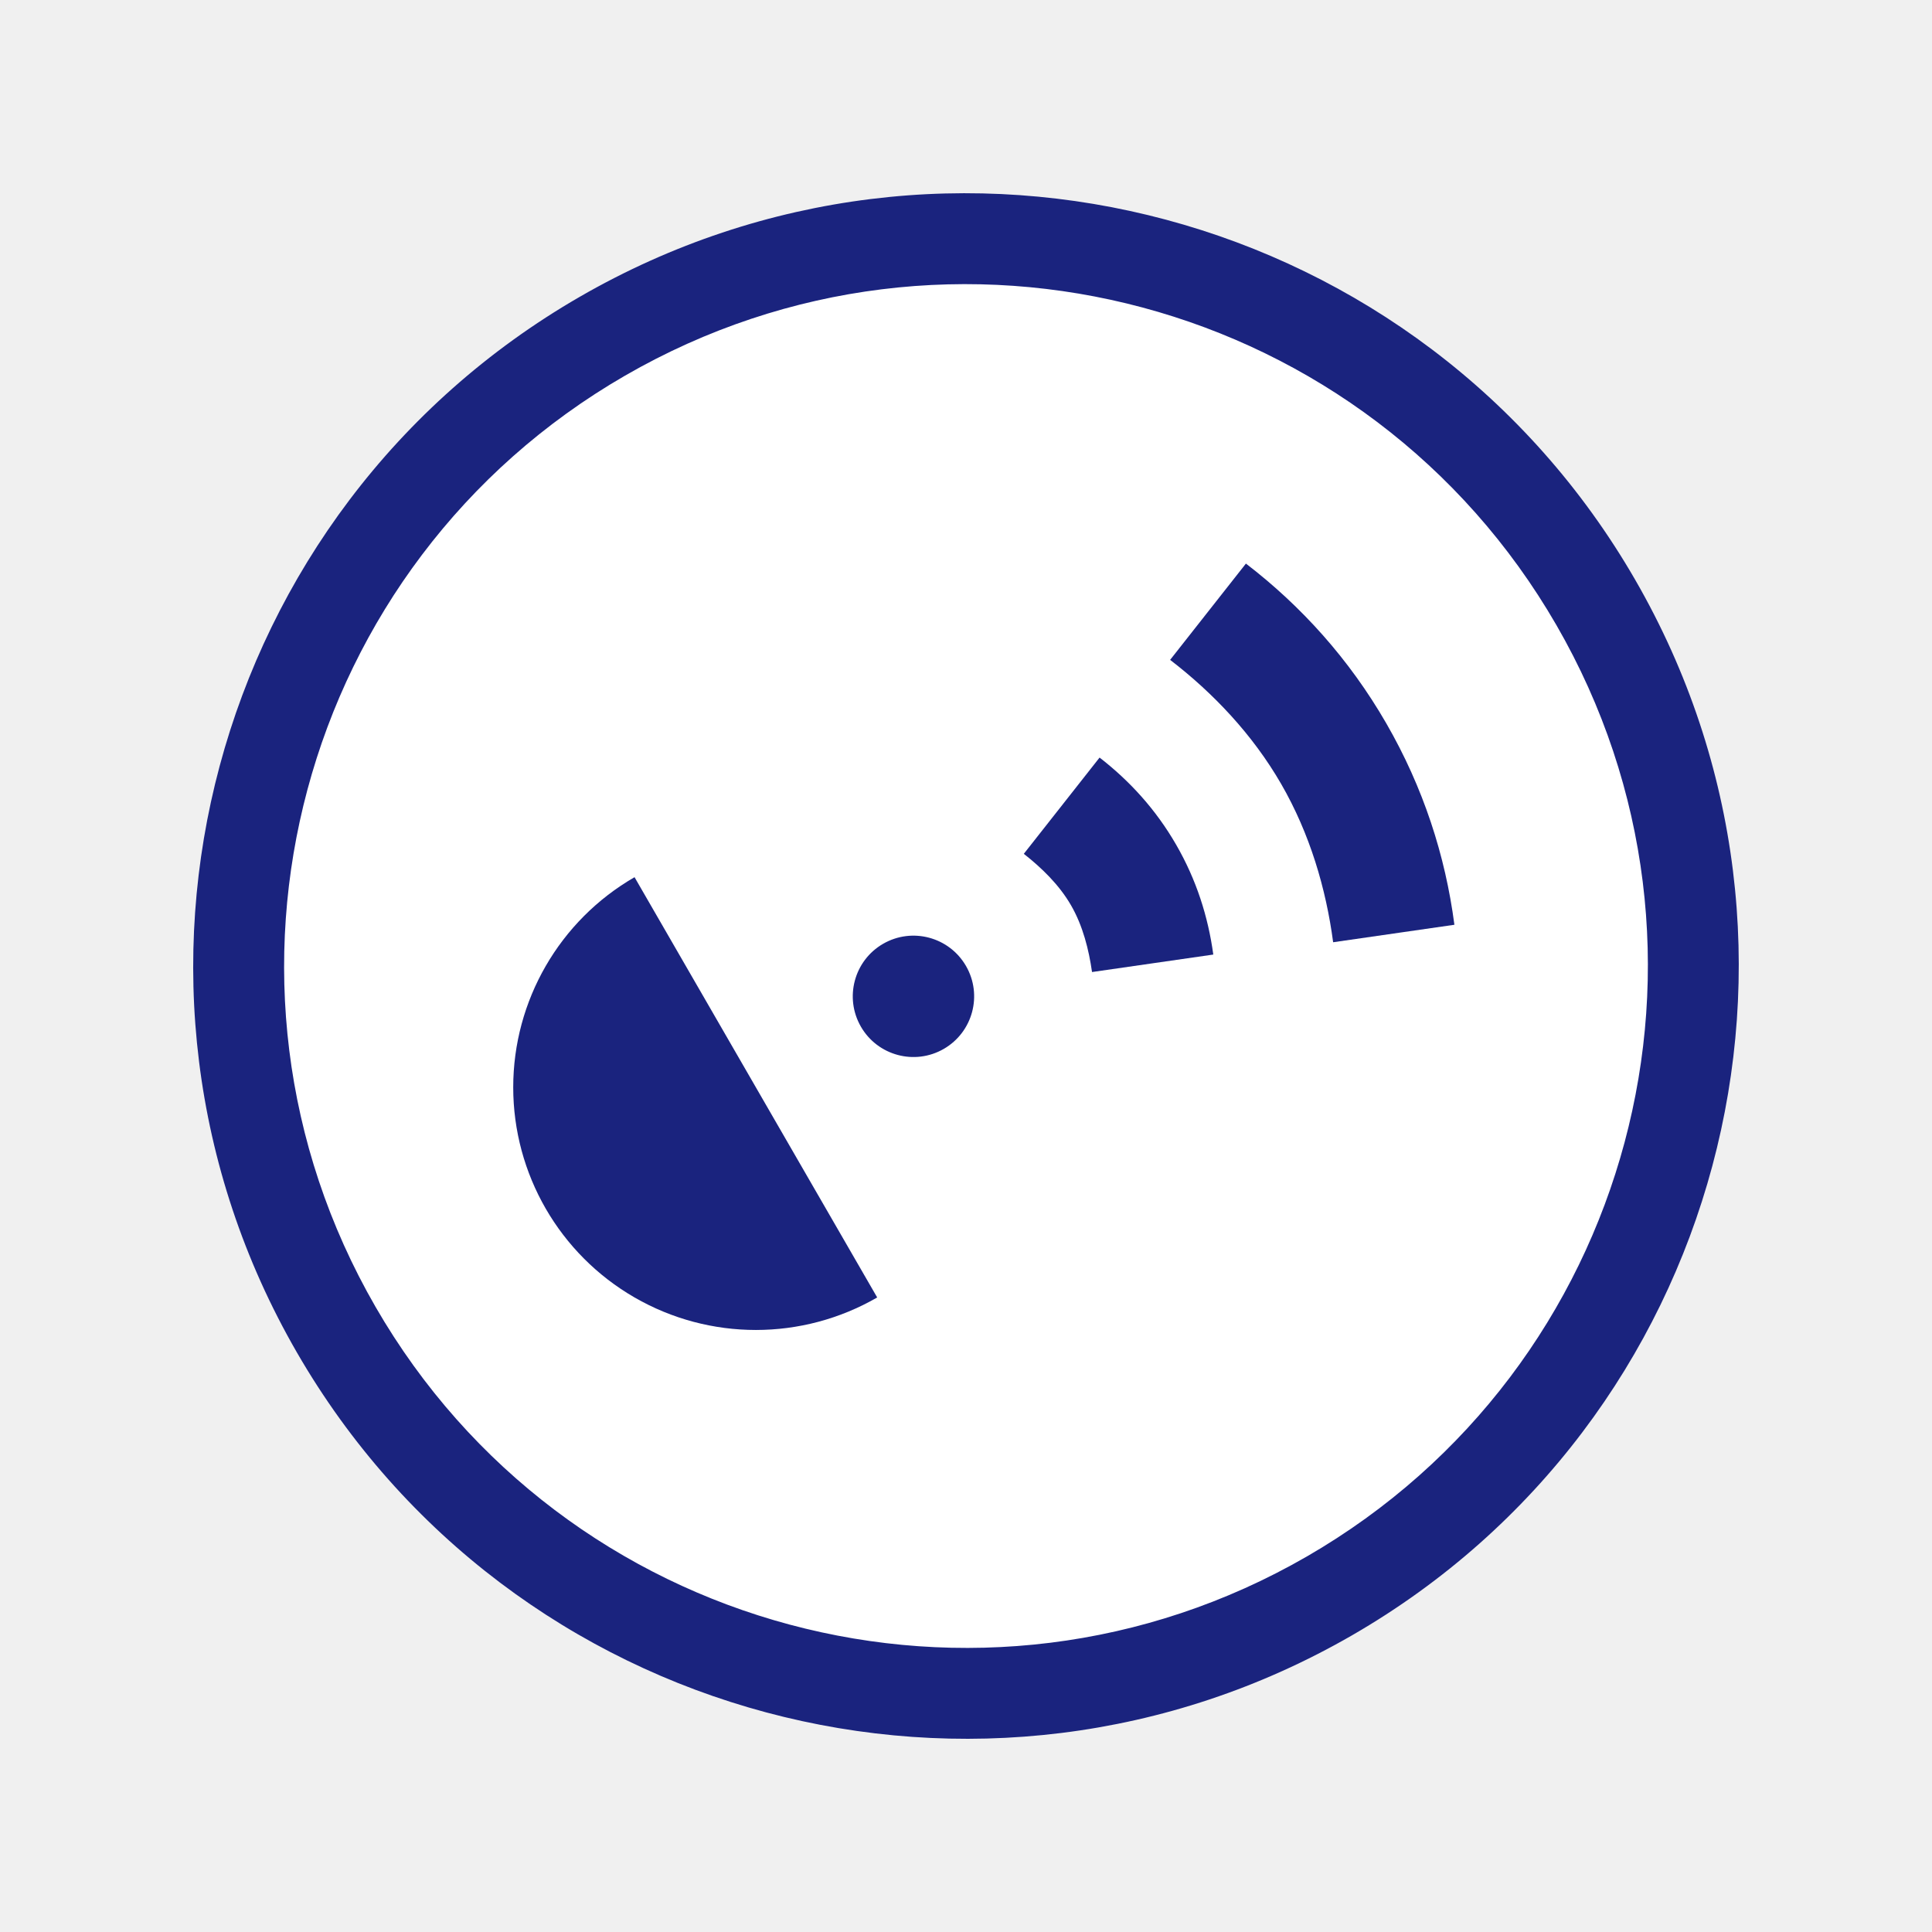
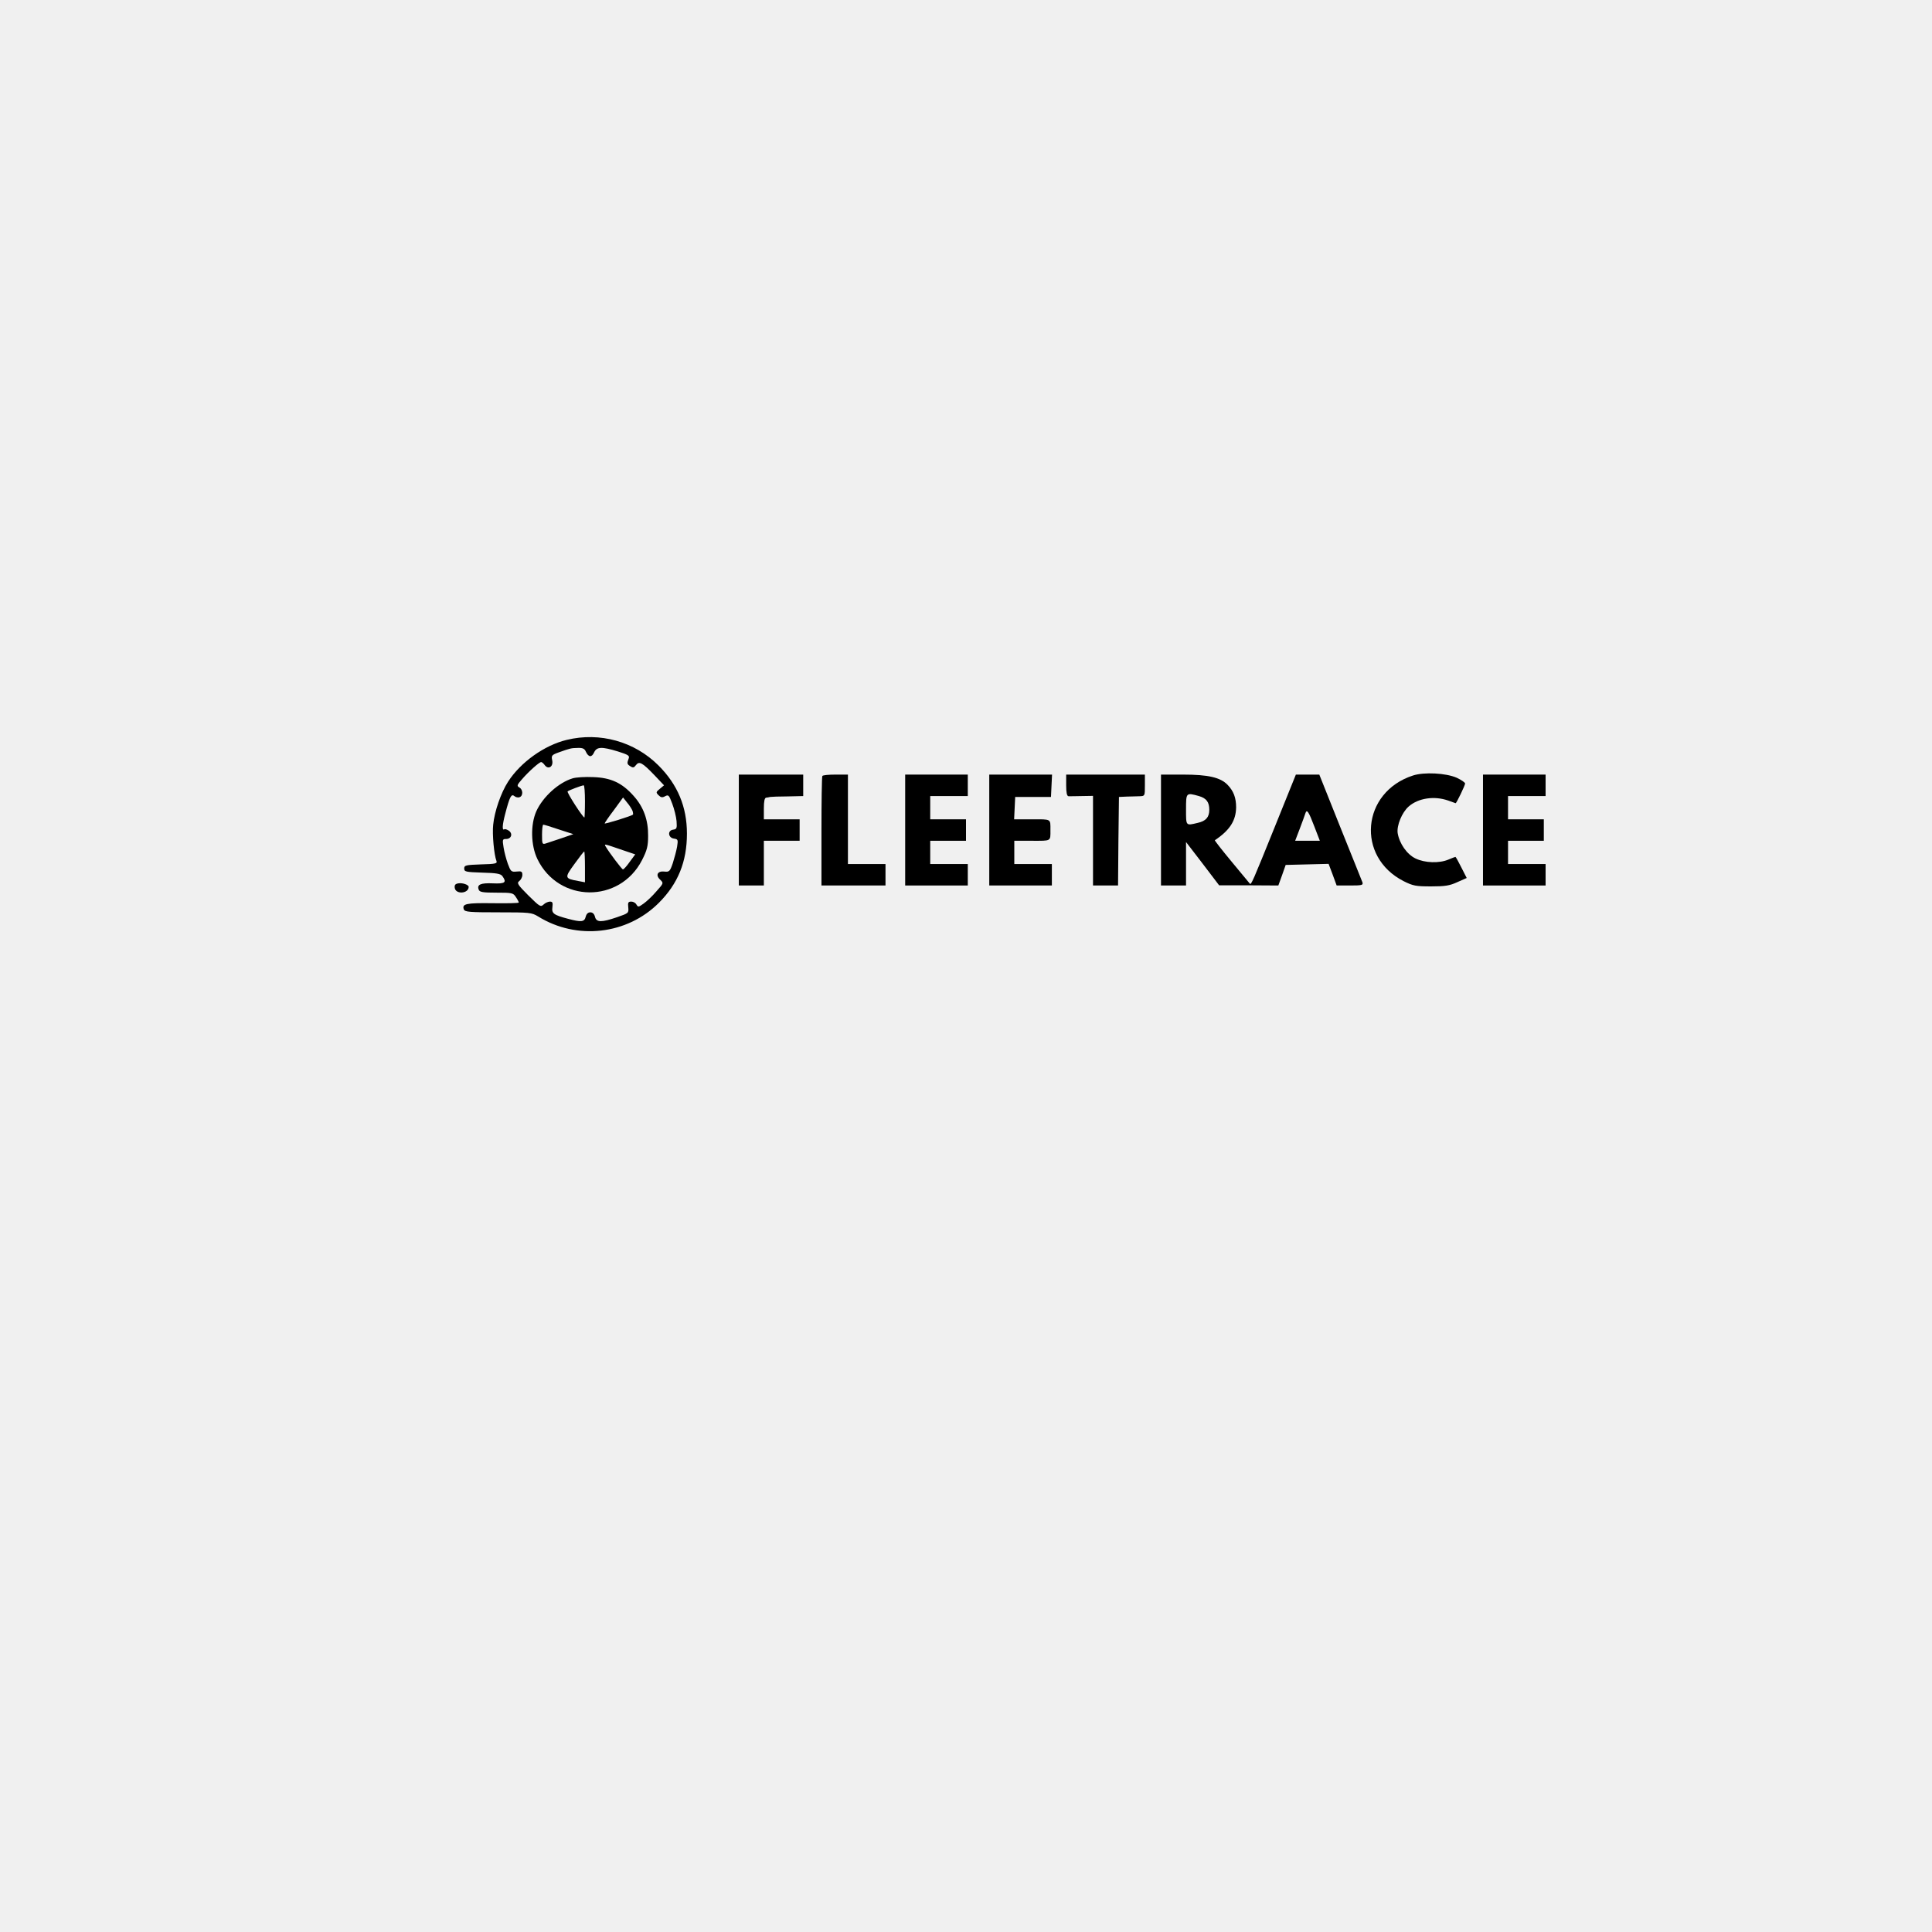
- <svg xmlns="http://www.w3.org/2000/svg" width="64px" height="64px" version="1.1">
-   <ellipse transform="rotate(-30)" cx="11.713" cy="43.713" rx="24.705" ry="24.705" fill="#fff" stroke-width=".891" />
-   <g fill="#1a237e">
-     <g stroke-width=".891">
-       <circle transform="rotate(-30)" cx="9.703" cy="43.713" r="2.01" />
-       <path d="m36.425 25.095-2.51 3.189c0.586 0.461 1.17 1.022 1.565 1.707 0.395 0.685 0.589 1.471 0.695 2.209l4.017-0.579c-0.171-1.254-0.559-2.476-1.231-3.64-0.672-1.164-1.536-2.111-2.537-2.886z" />
-       <path d="m41.272 18.67-2.51 3.189c1.419 1.091 2.729 2.466 3.679 4.112 0.95 1.646 1.486 3.468 1.721 5.242l4.017-0.579c-0.3-2.291-1.03-4.547-2.257-6.673-1.227-2.126-2.816-3.886-4.65-5.292z" />
-     </g>
-     <path transform="rotate(-30)" d="m3.675 51.751a8.038 8.038 0 0 1-6.961-4.019 8.038 8.038 0 0 1 0-8.038 8.038 8.038 0 0 1 6.961-4.019v8.038z" stroke-width=".891" />
-     <path d="m19.202 9.834c-12.242 7.068-16.437 22.722-9.369 34.964 7.068 12.242 22.722 16.437 34.964 9.369s16.437-22.722 9.369-34.964-22.722-16.437-34.964-9.369zm1.506 2.608c10.802-6.237 24.614-2.535 30.851 8.267 6.237 10.802 2.535 24.614-8.267 30.851-10.802 6.237-24.614 2.535-30.851-8.267-6.237-10.802-2.535-24.614 8.267-30.851z" stroke-width=".891" />
+ <svg xmlns="http://www.w3.org/2000/svg" version="1.0" width="1080pt" height="1080pt" viewBox="0 0 1080 1080" preserveAspectRatio="xMidYMid meet">
+   <g transform="translate(0,1080) scale(0.1,-0.1)" fill="#000000" stroke="none">
+     <path d="M3168 6664 c-125 -30 -258 -125 -328 -234 -40 -62 -76 -167 -83 -240 -6 -54 5 -169 18 -202 6 -15 -3 -18 -87 -20 -85 -3 -93 -5 -93 -23 0 -18 8 -20 100 -23 79 -2 103 -6 113 -19 26 -36 16 -44 -53 -41 -68 3 -90 -7 -79 -35 5 -14 22 -17 99 -17 87 0 94 -1 109 -25 9 -13 16 -27 16 -30 0 -4 -65 -5 -145 -4 -149 2 -174 -3 -162 -35 6 -14 33 -16 192 -16 176 0 187 -1 223 -23 216 -134 497 -102 675 76 107 107 157 230 157 387 0 150 -52 274 -159 381 -134 134 -328 188 -513 143z m107 -66 c15 -32 33 -33 46 -4 15 32 43 33 134 5 54 -17 65 -23 60 -37 -11 -29 -10 -34 8 -45 15 -10 21 -9 32 6 18 24 36 14 104 -57 l53 -56 -24 -20 c-21 -17 -22 -20 -7 -35 13 -13 21 -15 37 -6 19 10 22 6 40 -42 11 -29 22 -73 24 -97 3 -41 1 -45 -20 -48 -32 -5 -27 -46 6 -50 22 -3 23 -7 17 -45 -4 -23 -15 -64 -24 -92 -16 -47 -20 -50 -48 -47 -38 4 -50 -21 -22 -46 19 -19 19 -19 -22 -65 -22 -26 -54 -56 -71 -68 -28 -20 -31 -21 -40 -6 -5 10 -18 17 -29 17 -17 0 -20 -5 -17 -32 3 -32 2 -33 -62 -55 -88 -30 -116 -30 -124 2 -4 16 -13 25 -26 25 -13 0 -22 -9 -26 -25 -7 -29 -25 -31 -99 -11 -80 21 -92 30 -87 65 3 25 1 31 -14 31 -9 0 -26 -7 -35 -16 -17 -16 -22 -12 -86 51 -60 60 -65 69 -50 80 9 7 17 22 17 34 0 19 -5 22 -32 19 -30 -3 -33 0 -49 43 -9 25 -20 66 -24 92 -7 44 -6 47 14 47 29 0 39 29 16 46 -10 7 -22 11 -26 8 -13 -8 -11 25 5 86 25 96 34 114 51 100 8 -7 22 -10 30 -6 20 7 19 43 -2 54 -15 9 -13 14 15 46 38 44 97 96 107 96 4 0 13 -7 20 -17 20 -27 49 -9 42 26 -6 27 -3 31 36 45 67 24 70 24 107 25 27 1 38 -4 45 -21z" />
+     <path d="M3201 6449 c-79 -24 -166 -103 -203 -184 -33 -75 -31 -190 6 -267 119 -246 460 -249 585 -6 28 55 34 78 34 135 1 89 -25 162 -82 225 -64 72 -127 101 -226 104 -44 2 -95 -1 -114 -7z m69 -129 c0 -49 -2 -90 -3 -90 -9 0 -100 141 -94 146 6 6 77 33 90 34 4 0 7 -40 7 -90z m266 -53 c3 -10 4 -20 2 -21 -9 -8 -158 -54 -158 -49 0 3 23 37 52 75 l51 70 23 -29 c13 -15 26 -36 30 -46z m-411 -104 l80 -26 -67 -23 c-36 -12 -76 -25 -87 -29 -20 -6 -21 -3 -21 49 0 31 3 56 7 56 5 0 44 -12 88 -27z m361 -117 l65 -22 -31 -42 c-16 -23 -33 -42 -38 -42 -6 1 -76 93 -97 129 -8 15 -10 15 101 -23z m-216 -92 l0 -86 -37 7 c-78 14 -78 18 -22 95 28 39 52 70 55 70 2 0 4 -39 4 -86z" />
+     <path d="M7899 6465 c-288 -93 -320 -455 -52 -591 52 -26 68 -29 153 -29 78 0 104 4 147 24 l52 23 -30 59 c-16 32 -31 59 -33 59 -2 0 -20 -7 -39 -15 -52 -22 -132 -19 -184 6 -48 23 -90 83 -100 142 -6 42 24 116 62 149 54 47 143 60 220 33 22 -8 41 -15 42 -15 5 0 53 100 53 110 0 6 -21 20 -46 32 -61 27 -183 33 -245 13z" />
+     <path d="M4130 6160 l0 -310 70 0 70 0 0 125 0 125 100 0 100 0 0 60 0 60 -100 0 -100 0 0 60 c0 41 4 60 13 61 6 1 17 2 22 4 6 1 49 3 98 3 l87 2 0 60 0 60 -180 0 -180 0 0 -310z" />
+     <path d="M4597 6462 c-3 -4 -5 -143 -5 -310 l0 -302 179 0 179 0 0 60 0 60 -105 0 -105 0 0 250 0 250 -69 0 c-39 0 -72 -3 -74 -8z" />
+     <path d="M5060 6160 l0 -310 175 0 175 0 0 60 0 60 -105 0 -105 0 0 65 0 65 100 0 100 0 0 60 0 60 -100 0 -100 0 0 65 0 65 105 0 105 0 0 60 0 60 -175 0 -175 0 0 -310z" />
+     <path d="M5530 6160 l0 -310 175 0 175 0 0 60 0 60 -105 0 -105 0 0 65 0 65 100 0 c108 0 102 -4 102 60 0 64 6 60 -102 60 l-101 0 3 63 3 62 100 0 100 0 3 63 3 62 -176 0 -175 0 0 -310z" />
+     <path d="M5960 6410 c0 -41 4 -60 13 -61 6 0 40 0 75 1 l62 1 0 -250 0 -251 70 0 70 0 2 248 3 247 43 2 c23 0 56 2 72 2 30 1 30 1 30 61 l0 60 -220 0 -220 0 0 -60z" />
+     <path d="M6490 6160 l0 -310 70 0 70 0 0 121 0 122 93 -121 92 -121 166 0 165 -1 21 58 20 57 120 3 120 3 23 -61 22 -60 75 0 c67 0 74 2 69 18 -4 9 -59 149 -124 309 l-117 293 -65 0 -66 0 -119 -295 c-121 -300 -131 -323 -138 -315 -2 3 -48 58 -102 123 -54 65 -96 119 -94 120 84 56 118 110 119 184 0 53 -14 91 -48 126 -40 41 -107 57 -249 57 l-123 0 0 -310z m212 190 c42 -12 58 -34 58 -77 0 -41 -19 -63 -65 -73 -67 -16 -65 -18 -65 75 0 95 0 95 72 75z m646 -172 l30 -78 -69 0 -69 0 26 68 c14 37 28 75 31 85 8 26 18 12 51 -75z" />
+     <path d="M8290 6160 l0 -310 175 0 175 0 0 60 0 60 -105 0 -105 0 0 65 0 65 100 0 100 0 0 60 0 60 -100 0 -100 0 0 65 0 65 105 0 105 0 0 60 0 60 -175 0 -175 0 0 -310z" />
+     <path d="M2562 5862 c-17 -3 -22 -9 -20 -25 5 -38 77 -33 78 5 0 12 -34 24 -58 20z" />
  </g>
</svg>
